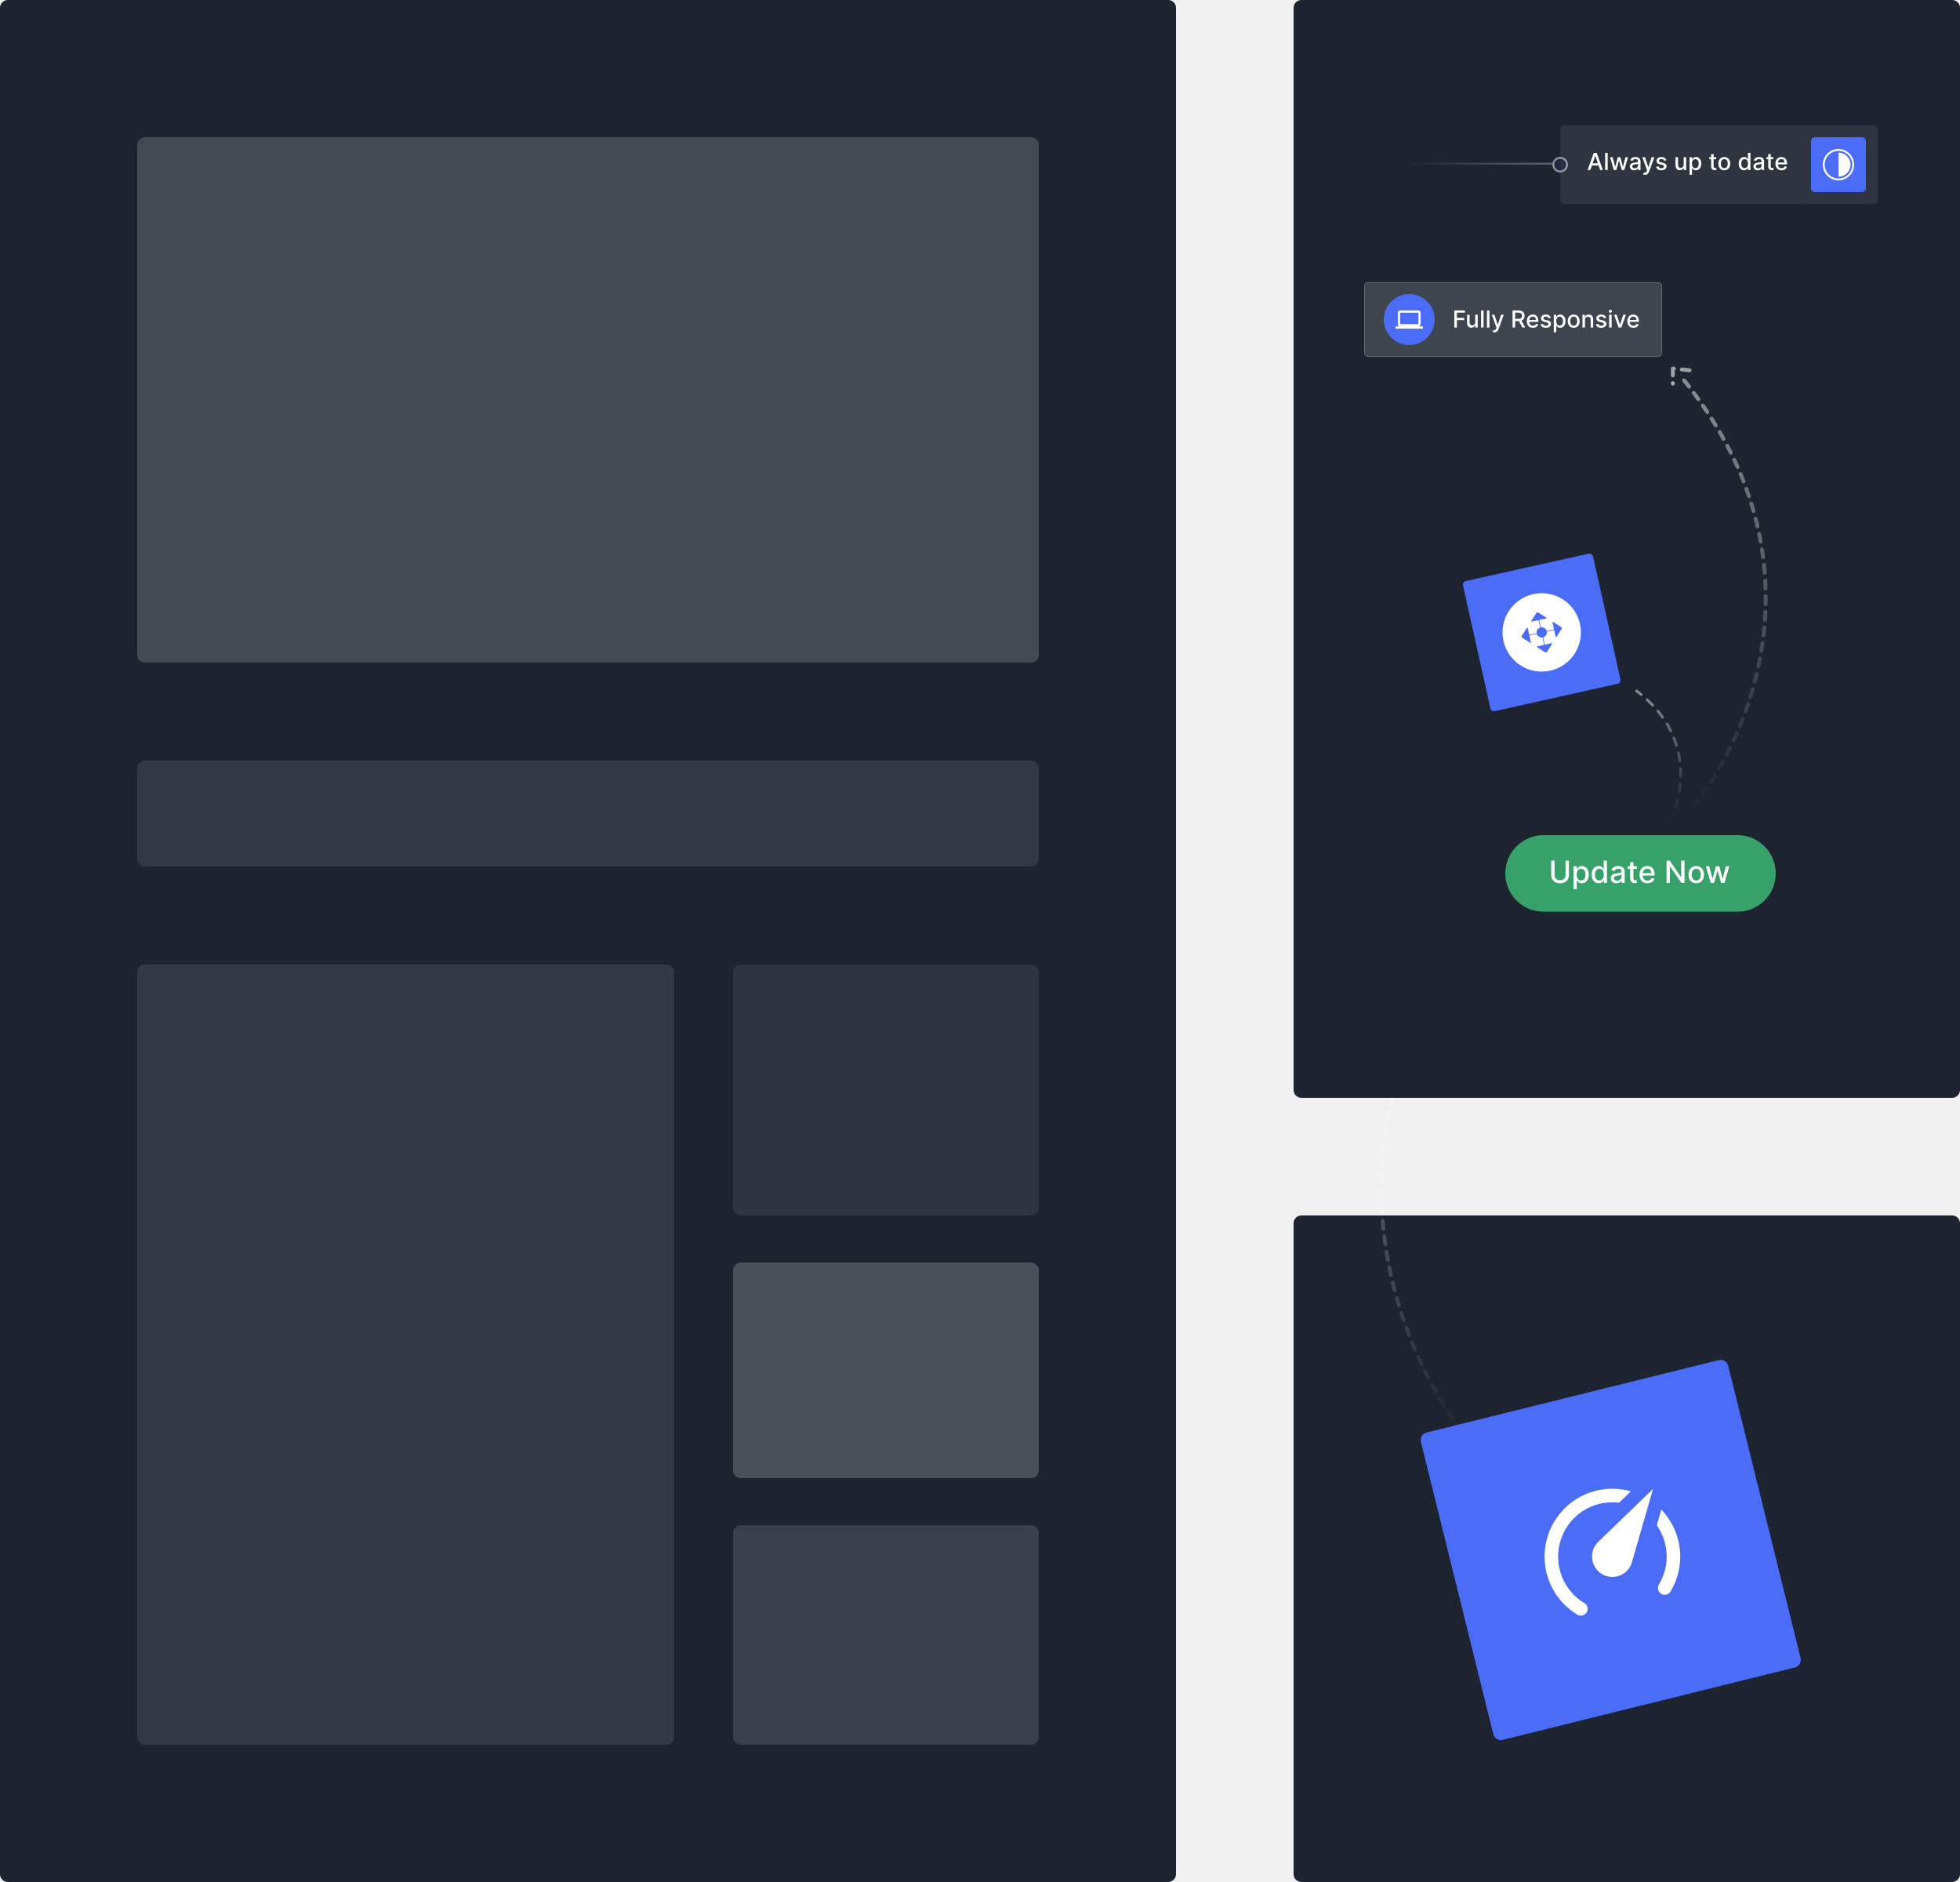
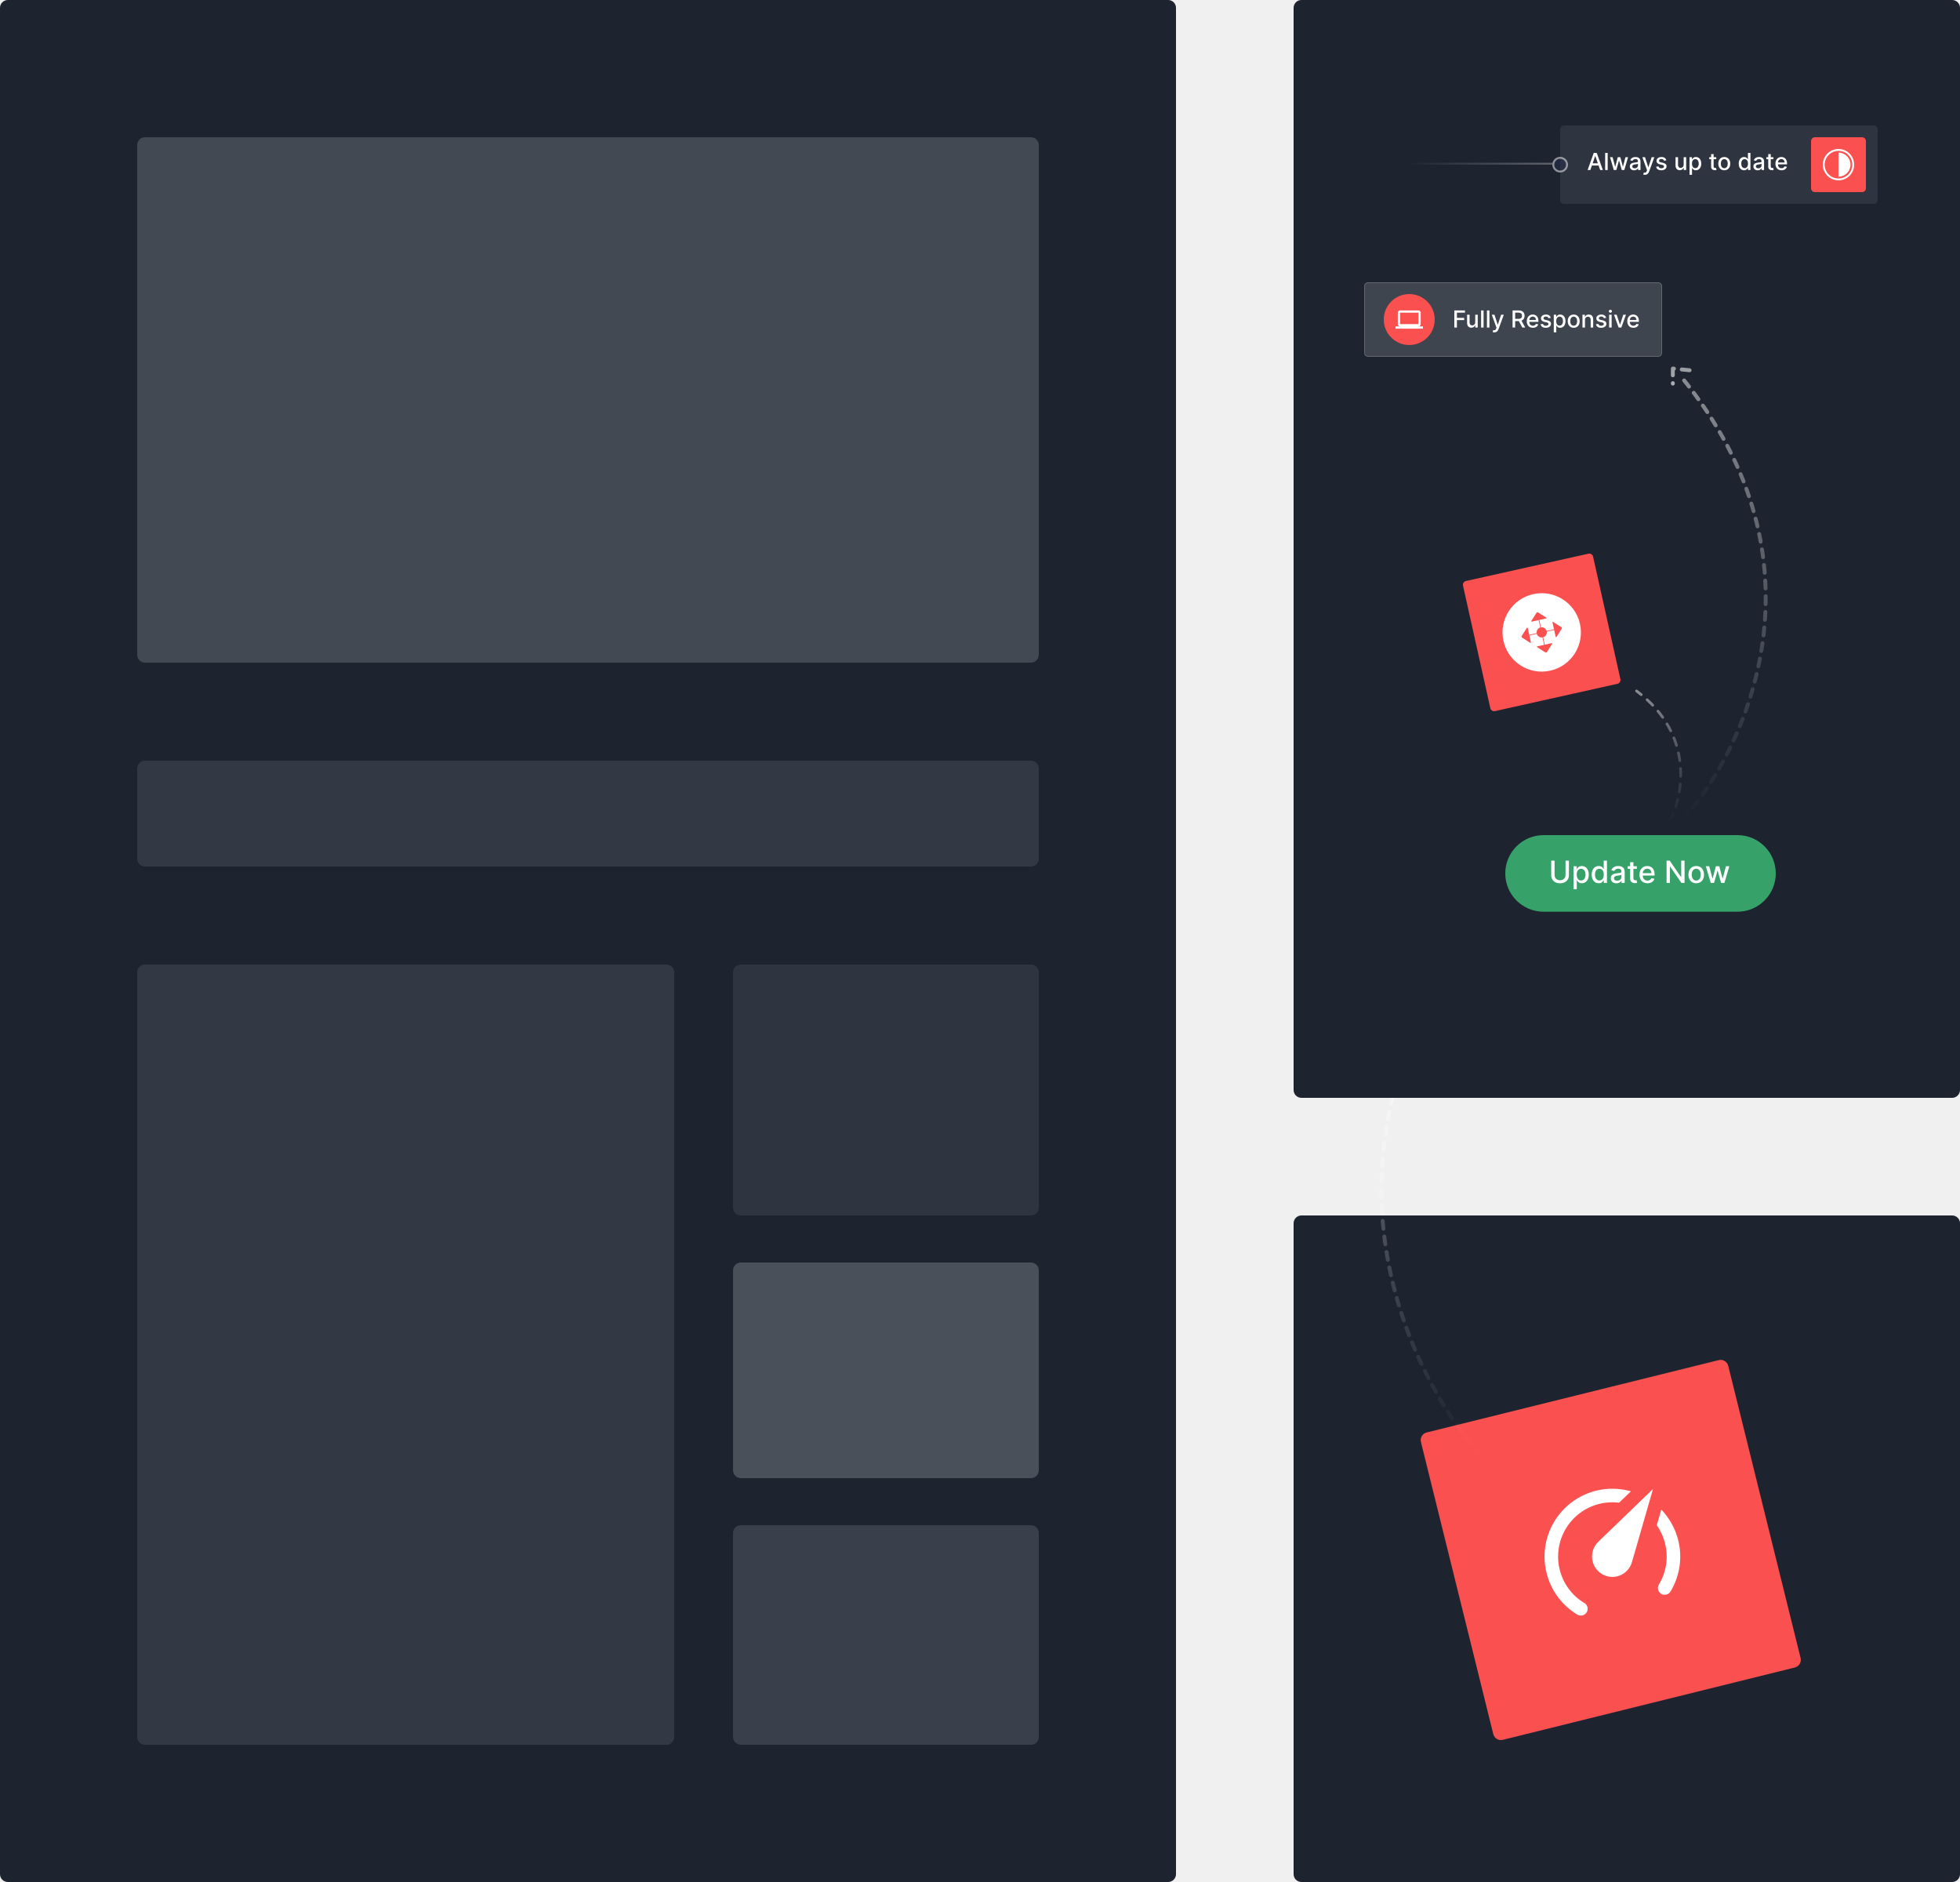
<svg xmlns="http://www.w3.org/2000/svg" width="500" height="480" viewBox="0 0 500 480" fill="none">
  <rect x="330" y="310" width="170" height="170" rx="2" fill="#1D2430" />
-   <rect x="362" y="365.831" width="80.765" height="80.765" rx="2" transform="rotate(-13.9128 362 365.831)" fill="#4A6CF7" />
+   <rect x="362" y="365.831" width="80.765" height="80.765" rx="2" transform="rotate(-13.9128 362 365.831)" fill="#fa5050" />
  <path d="M412.572 402.039C411.235 402.37 409.822 402.156 408.643 401.445C407.464 400.734 406.615 399.584 406.284 398.247C405.818 396.366 406.435 394.466 407.718 393.239L421.691 379.757L416.388 398.152C415.956 400.006 414.538 401.552 412.572 402.039ZM407.162 380.2C410.203 379.447 413.25 379.583 416.061 380.349L413.037 383.256C411.434 383.047 409.675 383.144 407.995 383.56C404.43 384.443 401.363 386.705 399.467 389.85C397.571 392.995 397.002 396.764 397.884 400.328C398.804 404.041 401.131 407.03 404.167 408.846L404.183 408.842C405.001 409.334 405.263 410.393 404.77 411.21C404.277 412.028 403.202 412.294 402.389 411.818C398.595 409.531 395.673 405.797 394.525 401.16C393.421 396.705 394.132 391.994 396.502 388.063C398.873 384.132 402.707 381.304 407.162 380.2ZM428.123 392.838C429.271 397.474 428.43 402.14 426.143 405.934C425.646 406.735 424.587 406.997 423.77 406.504C422.952 406.011 422.69 404.953 423.183 404.135C425.016 401.096 425.683 397.382 424.763 393.67C424.347 391.99 423.612 390.389 422.649 389.023L423.808 384.992C425.826 387.166 427.365 389.78 428.123 392.838Z" fill="white" />
  <rect width="300" height="480" rx="2" fill="#1D2430" />
  <rect x="35" y="35" width="230" height="134" rx="2" fill="white" fill-opacity="0.17" />
  <rect opacity="0.1" x="35" y="194" width="230" height="27" rx="2" fill="white" />
  <rect opacity="0.1" x="35" y="246" width="137" height="199" rx="2" fill="white" />
  <rect opacity="0.08" x="187" y="246" width="78" height="64" rx="2" fill="white" />
  <rect opacity="0.2" x="187" y="322" width="78" height="55" rx="2" fill="white" />
  <rect opacity="0.2" x="187" y="389" width="78" height="56" rx="2" fill="white" fill-opacity="0.65" />
  <path d="M377.795 371.295C358.482 349.772 331.574 292.451 378.448 235.357" stroke="url(#paint0_linear_50_445)" stroke-linecap="round" stroke-linejoin="round" stroke-dasharray="2 2" />
  <path d="M375.753 233.513L380.883 233V237.617" stroke="url(#paint1_linear_50_445)" stroke-linecap="round" stroke-linejoin="round" stroke-dasharray="2 2" />
  <rect x="330" width="170" height="280" rx="2" fill="#1D2430" />
  <rect x="384" y="213" width="69" height="19.528" rx="9.764" fill="#36A269" />
  <path d="M399.37 219.509V223.177C399.37 223.948 398.838 224.502 397.972 224.502C397.109 224.502 396.574 223.948 396.574 223.177V219.509H395.717V223.246C395.717 224.439 396.61 225.285 397.972 225.285C399.334 225.285 400.23 224.439 400.23 223.246V219.509H399.37Z" fill="white" />
  <path d="M401.41 226.788H402.239V224.527H402.289C402.439 224.799 402.744 225.274 403.521 225.274C404.553 225.274 405.302 224.447 405.302 223.068C405.302 221.687 404.541 220.874 403.512 220.874C402.722 220.874 402.436 221.357 402.289 221.62H402.22V220.93H401.41V226.788ZM402.222 223.06C402.222 222.17 402.611 221.579 403.335 221.579C404.087 221.579 404.464 222.214 404.464 223.06C404.464 223.914 404.075 224.566 403.335 224.566C402.622 224.566 402.222 223.956 402.222 223.06Z" fill="white" />
  <path d="M407.826 225.274C408.602 225.274 408.908 224.799 409.057 224.527H409.127V225.19H409.937V219.509H409.107V221.62H409.057C408.908 221.357 408.625 220.874 407.831 220.874C406.802 220.874 406.045 221.687 406.045 223.068C406.045 224.447 406.791 225.274 407.826 225.274ZM408.009 224.566C407.268 224.566 406.883 223.914 406.883 223.06C406.883 222.214 407.26 221.579 408.009 221.579C408.733 221.579 409.121 222.17 409.121 223.06C409.121 223.956 408.725 224.566 408.009 224.566Z" fill="white" />
  <path d="M412.36 225.285C413.065 225.285 413.462 224.927 413.62 224.608H413.653V225.19H414.463V222.361C414.463 221.121 413.487 220.874 412.81 220.874C412.039 220.874 411.329 221.185 411.051 221.962L411.831 222.139C411.953 221.837 412.263 221.545 412.821 221.545C413.356 221.545 413.631 221.826 413.631 222.308V222.328C413.631 222.63 413.32 222.624 412.555 222.713C411.747 222.808 410.921 223.018 410.921 223.986C410.921 224.824 411.55 225.285 412.36 225.285ZM412.541 224.619C412.072 224.619 411.734 224.408 411.734 223.998C411.734 223.554 412.127 223.396 412.607 223.332C412.876 223.296 413.514 223.224 413.634 223.104V223.654C413.634 224.158 413.231 224.619 412.541 224.619Z" fill="white" />
  <path d="M417.557 220.93H416.683V219.909H415.853V220.93H415.229V221.595H415.853V224.111C415.851 224.885 416.442 225.26 417.096 225.246C417.36 225.243 417.537 225.193 417.634 225.157L417.485 224.472C417.429 224.483 417.326 224.508 417.193 224.508C416.924 224.508 416.683 224.419 416.683 223.939V221.595H417.557V220.93Z" fill="white" />
  <path d="M420.265 225.276C421.194 225.276 421.851 224.819 422.04 224.125L421.255 223.984C421.105 224.386 420.745 224.591 420.273 224.591C419.563 224.591 419.086 224.131 419.064 223.31H422.093V223.016C422.093 221.476 421.172 220.874 420.206 220.874C419.019 220.874 418.237 221.778 418.237 223.088C418.237 224.411 419.008 225.276 420.265 225.276ZM419.066 222.688C419.1 222.084 419.538 221.559 420.212 221.559C420.856 221.559 421.277 222.036 421.28 222.688H419.066Z" fill="white" />
  <path d="M429.732 219.509H428.883V223.681H428.83L425.94 219.509H425.147V225.19H426.004V221.024H426.057L428.944 225.19H429.732V219.509Z" fill="white" />
  <path d="M432.71 225.276C433.912 225.276 434.697 224.397 434.697 223.079C434.697 221.753 433.912 220.874 432.71 220.874C431.509 220.874 430.724 221.753 430.724 223.079C430.724 224.397 431.509 225.276 432.71 225.276ZM432.713 224.58C431.928 224.58 431.562 223.895 431.562 223.077C431.562 222.261 431.928 221.568 432.713 221.568C433.493 221.568 433.859 222.261 433.859 223.077C433.859 223.895 433.493 224.58 432.713 224.58Z" fill="white" />
  <path d="M436.416 225.19H437.26L438.125 222.114H438.189L439.054 225.19H439.9L441.151 220.93H440.294L439.465 224.045H439.423L438.591 220.93H437.734L436.896 224.059H436.855L436.02 220.93H435.163L436.416 225.19Z" fill="white" />
  <path d="M429.313 209C445.373 191.102 467.749 143.437 428.77 95.96" stroke="url(#paint2_linear_50_445)" stroke-linecap="round" stroke-linejoin="round" stroke-dasharray="2 2" />
  <path d="M431.011 94.427L426.746 94V97.839" stroke="url(#paint3_linear_50_445)" stroke-linecap="round" stroke-linejoin="round" stroke-dasharray="2 2" />
  <path d="M425.919 209.552C429.35 203.094 432.466 187.389 417.488 176.228" stroke="url(#paint4_linear_50_445)" stroke-width="0.7" stroke-linecap="round" stroke-linejoin="round" stroke-dasharray="2 2" />
  <rect x="348" y="72" width="76" height="19" rx="1" fill="white" fill-opacity="0.15" />
  <rect x="348.1" y="72.1" width="75.8" height="18.8" rx="0.9" stroke="white" stroke-opacity="0.19" stroke-width="0.2" />
  <path d="M371 83.538H371.658V81.636H373.512V81.071H371.658V79.742H373.706V79.175H371V83.538Z" fill="white" />
  <path d="M376.333 82.181C376.335 82.737 375.921 83.001 375.563 83.001C375.169 83.001 374.896 82.716 374.896 82.271V80.266H374.259V82.347C374.259 83.159 374.705 83.581 375.333 83.581C375.825 83.581 376.16 83.321 376.311 82.972H376.345V83.538H376.972V80.266H376.333V82.181Z" fill="white" />
  <path d="M378.465 79.175H377.828V83.538H378.465V79.175Z" fill="white" />
  <path d="M379.959 79.175H379.322V83.538H379.959V79.175Z" fill="white" />
  <path d="M381.219 84.766C381.745 84.766 382.077 84.491 382.267 83.975L383.62 80.272L382.932 80.266L382.103 82.805H382.069L381.24 80.266H380.558L381.756 83.581L381.677 83.798C381.515 84.233 381.287 84.269 380.938 84.173L380.784 84.695C380.861 84.729 381.027 84.766 381.219 84.766Z" fill="white" />
  <path d="M385.859 83.538H386.518V81.887H387.413C387.428 81.887 387.44 81.887 387.455 81.887L388.342 83.538H389.092L388.124 81.772C388.659 81.574 388.925 81.129 388.925 80.543C388.925 79.739 388.427 79.175 387.415 79.175H385.859V83.538ZM386.518 81.32V79.739H387.344C387.994 79.739 388.263 80.048 388.263 80.543C388.263 81.035 387.994 81.32 387.353 81.32H386.518Z" fill="white" />
  <path d="M391.045 83.604C391.759 83.604 392.264 83.253 392.409 82.72L391.806 82.612C391.691 82.921 391.414 83.078 391.051 83.078C390.506 83.078 390.139 82.724 390.122 82.094H392.449V81.868C392.449 80.685 391.742 80.223 391 80.223C390.088 80.223 389.487 80.918 389.487 81.923C389.487 82.94 390.08 83.604 391.045 83.604ZM390.124 81.617C390.15 81.152 390.487 80.749 391.004 80.749C391.499 80.749 391.823 81.116 391.825 81.617H390.124Z" fill="white" />
  <path d="M395.608 81.065C395.476 80.555 395.078 80.223 394.37 80.223C393.631 80.223 393.107 80.613 393.107 81.192C393.107 81.657 393.388 81.966 394.002 82.102L394.556 82.224C394.871 82.294 395.018 82.435 395.018 82.639C395.018 82.893 394.748 83.091 394.33 83.091C393.949 83.091 393.703 82.927 393.627 82.605L393.011 82.699C393.118 83.278 393.599 83.604 394.334 83.604C395.125 83.604 395.672 83.185 395.672 82.592C395.672 82.13 395.378 81.844 394.777 81.706L394.257 81.587C393.897 81.501 393.742 81.38 393.744 81.158C393.742 80.907 394.015 80.728 394.377 80.728C394.773 80.728 394.956 80.947 395.031 81.167L395.608 81.065Z" fill="white" />
  <path d="M396.373 84.766H397.01V83.029H397.048C397.163 83.238 397.398 83.602 397.994 83.602C398.787 83.602 399.362 82.967 399.362 81.908C399.362 80.847 398.778 80.223 397.988 80.223C397.381 80.223 397.161 80.594 397.048 80.796H396.995V80.266H396.373V84.766ZM396.997 81.902C396.997 81.218 397.295 80.764 397.851 80.764C398.429 80.764 398.719 81.252 398.719 81.902C398.719 82.558 398.42 83.059 397.851 83.059C397.304 83.059 396.997 82.59 396.997 81.902Z" fill="white" />
  <path d="M401.454 83.604C402.377 83.604 402.98 82.929 402.98 81.917C402.98 80.898 402.377 80.223 401.454 80.223C400.532 80.223 399.929 80.898 399.929 81.917C399.929 82.929 400.532 83.604 401.454 83.604ZM401.456 83.07C400.854 83.07 400.572 82.543 400.572 81.915C400.572 81.288 400.854 80.756 401.456 80.756C402.055 80.756 402.336 81.288 402.336 81.915C402.336 82.543 402.055 83.07 401.456 83.07Z" fill="white" />
  <path d="M404.328 81.595C404.328 81.073 404.648 80.775 405.091 80.775C405.523 80.775 405.786 81.058 405.786 81.533V83.538H406.423V81.457C406.423 80.647 405.977 80.223 405.308 80.223C404.816 80.223 404.494 80.451 404.343 80.798H404.303V80.266H403.691V83.538H404.328V81.595Z" fill="white" />
  <path d="M409.729 81.065C409.597 80.555 409.199 80.223 408.491 80.223C407.752 80.223 407.228 80.613 407.228 81.192C407.228 81.657 407.509 81.966 408.123 82.102L408.677 82.224C408.992 82.294 409.139 82.435 409.139 82.639C409.139 82.893 408.869 83.091 408.451 83.091C408.07 83.091 407.825 82.927 407.748 82.605L407.132 82.699C407.239 83.278 407.72 83.604 408.455 83.604C409.246 83.604 409.793 83.185 409.793 82.592C409.793 82.13 409.499 81.844 408.898 81.706L408.379 81.587C408.018 81.501 407.863 81.38 407.865 81.158C407.863 80.907 408.136 80.728 408.498 80.728C408.894 80.728 409.077 80.947 409.152 81.167L409.729 81.065Z" fill="white" />
  <path d="M410.494 83.538H411.131V80.266H410.494V83.538ZM410.816 79.761C411.035 79.761 411.218 79.59 411.218 79.381C411.218 79.173 411.035 79 410.816 79C410.594 79 410.413 79.173 410.413 79.381C410.413 79.59 410.594 79.761 410.816 79.761Z" fill="white" />
  <path d="M414.788 80.266H414.104L413.277 82.784H413.243L412.414 80.266H411.73L412.919 83.538H413.601L414.788 80.266Z" fill="white" />
  <path d="M416.68 83.604C417.393 83.604 417.898 83.253 418.043 82.72L417.44 82.612C417.325 82.921 417.048 83.078 416.686 83.078C416.141 83.078 415.774 82.724 415.757 82.094H418.084V81.868C418.084 80.685 417.376 80.223 416.635 80.223C415.723 80.223 415.122 80.918 415.122 81.923C415.122 82.94 415.714 83.604 416.68 83.604ZM415.759 81.617C415.785 81.152 416.121 80.749 416.639 80.749C417.134 80.749 417.457 81.116 417.46 81.617H415.759Z" fill="white" />
-   <circle cx="359.5" cy="81.5" r="6.5" fill="#4A6CF7" />
+   <circle cx="359.5" cy="81.5" r="6.5" fill="#fa5050" />
  <path d="M357.167 79.75H361.833V82.667H357.167V79.75ZM361.833 83.25C361.988 83.25 362.136 83.189 362.246 83.079C362.355 82.97 362.417 82.821 362.417 82.667V79.75C362.417 79.426 362.154 79.167 361.833 79.167H357.167C356.843 79.167 356.583 79.426 356.583 79.75V82.667C356.583 82.821 356.645 82.97 356.754 83.079C356.864 83.189 357.012 83.25 357.167 83.25H356V83.833H363V83.25H361.833Z" fill="white" />
-   <rect x="373" y="148.4" width="34" height="34" rx="1" transform="rotate(-12.5713 373 148.4)" fill="#4A6CF7" />
+   <rect x="373" y="148.4" width="34" height="34" rx="1" transform="rotate(-12.5713 373 148.4)" fill="#fa5050" />
  <circle cx="393.293" cy="161.293" r="10" transform="rotate(-12.5713 393.293 161.293)" fill="white" />
  <g clip-path="url(#clip0_50_445)">
-     <path d="M398.281 159.94L396.256 158.654C396.106 158.558 396.015 158.621 396.054 158.796L396.433 160.496L394.539 160.919C394.355 160.293 393.738 159.901 393.094 160L392.675 158.119L394.375 157.74C394.55 157.701 394.569 157.593 394.418 157.497L392.393 156.21C392.242 156.115 392.043 156.159 391.948 156.309L390.661 158.335C390.565 158.485 390.629 158.576 390.803 158.537L392.504 158.158L392.923 160.037C392.298 160.222 391.905 160.838 392.005 161.483L390.111 161.905L389.732 160.206C389.693 160.031 389.584 160.012 389.489 160.163L388.202 162.188C388.106 162.338 388.151 162.538 388.301 162.633L390.326 163.92C390.477 164.015 390.567 163.952 390.528 163.778L390.149 162.076L392.04 161.654C392.225 162.279 392.842 162.672 393.486 162.572L393.908 164.464L392.208 164.843C392.034 164.882 392.015 164.991 392.165 165.086L394.191 166.373C394.341 166.468 394.54 166.424 394.636 166.274L395.923 164.248C396.018 164.098 395.955 164.007 395.78 164.046L394.082 164.425L393.661 162.536C394.286 162.351 394.678 161.735 394.579 161.091L396.471 160.669L396.85 162.369C396.889 162.544 396.997 162.563 397.093 162.412L398.38 160.387C398.476 160.236 398.432 160.036 398.281 159.94Z" fill="#4A6CF7" />
+     <path d="M398.281 159.94L396.256 158.654C396.106 158.558 396.015 158.621 396.054 158.796L396.433 160.496L394.539 160.919C394.355 160.293 393.738 159.901 393.094 160L392.675 158.119L394.375 157.74C394.55 157.701 394.569 157.593 394.418 157.497L392.393 156.21C392.242 156.115 392.043 156.159 391.948 156.309L390.661 158.335C390.565 158.485 390.629 158.576 390.803 158.537L392.504 158.158L392.923 160.037C392.298 160.222 391.905 160.838 392.005 161.483L390.111 161.905L389.732 160.206C389.693 160.031 389.584 160.012 389.489 160.163L388.202 162.188C388.106 162.338 388.151 162.538 388.301 162.633L390.326 163.92C390.477 164.015 390.567 163.952 390.528 163.778L390.149 162.076L392.04 161.654C392.225 162.279 392.842 162.672 393.486 162.572L393.908 164.464L392.208 164.843C392.034 164.882 392.015 164.991 392.165 165.086L394.191 166.373C394.341 166.468 394.54 166.424 394.636 166.274L395.923 164.248C396.018 164.098 395.955 164.007 395.78 164.046L394.082 164.425L393.661 162.536C394.286 162.351 394.678 161.735 394.579 161.091L396.471 160.669L396.85 162.369C396.889 162.544 396.997 162.563 397.093 162.412L398.38 160.387C398.476 160.236 398.432 160.036 398.281 159.94Z" fill="#fa5050" />
  </g>
  <g opacity="0.08">
    <rect x="398" y="32" width="81" height="20" rx="1" fill="white" />
    <rect x="398.1" y="32.1" width="80.8" height="19.8" rx="0.9" stroke="white" stroke-opacity="0.19" stroke-width="0.2" />
  </g>
-   <rect x="462" y="35" width="14" height="14" rx="1" fill="#4A6CF7" />
+   <rect x="462" y="35" width="14" height="14" rx="1" fill="#fa5050" />
  <path d="M468.998 38C466.791 38 465 39.791 465 41.998C465 44.209 466.791 46 468.998 46C471.209 46 473 44.209 473 41.998C473 39.791 471.209 38 468.998 38ZM469 45.524C467.054 45.524 465.476 43.946 465.476 42C465.476 40.054 467.054 38.476 469 38.476C470.946 38.476 472.524 40.054 472.524 42C472.524 43.946 470.946 45.524 469 45.524ZM469 38.928V45.069C470.694 45.069 472.071 43.692 472.071 41.998C472.071 40.308 470.694 38.928 469 38.928Z" fill="white" />
  <path d="M405.699 43.364L406.099 42.209H407.804L408.202 43.364H408.901L407.331 39H406.57L405 43.364H405.699ZM406.291 41.655L406.935 39.793H406.969L407.612 41.655H406.291Z" fill="white" />
  <path d="M410.117 39H409.48V43.364H410.117V39Z" fill="white" />
  <path d="M411.684 43.364H412.332L412.996 41.001H413.045L413.71 43.364H414.36L415.321 40.091H414.663L414.026 42.484H413.994L413.354 40.091H412.696L412.053 42.494H412.021L411.379 40.091H410.721L411.684 43.364Z" fill="white" />
  <path d="M416.878 43.436C417.419 43.436 417.724 43.161 417.845 42.916H417.871V43.364H418.493V41.19C418.493 40.238 417.743 40.048 417.223 40.048C416.631 40.048 416.085 40.287 415.872 40.883L416.471 41.02C416.565 40.788 416.803 40.564 417.232 40.564C417.643 40.564 417.854 40.779 417.854 41.15V41.165C417.854 41.397 417.615 41.393 417.027 41.461C416.407 41.533 415.772 41.695 415.772 42.439C415.772 43.082 416.256 43.436 416.878 43.436ZM417.017 42.925C416.656 42.925 416.396 42.763 416.396 42.447C416.396 42.106 416.699 41.985 417.068 41.936C417.274 41.908 417.764 41.853 417.856 41.761V42.183C417.856 42.571 417.547 42.925 417.017 42.925Z" fill="white" />
  <path d="M419.627 44.591C420.153 44.591 420.486 44.316 420.675 43.8L422.028 40.097L421.34 40.091L420.511 42.631H420.477L419.648 40.091H418.967L420.164 43.406L420.085 43.624C419.923 44.058 419.695 44.094 419.346 43.999L419.192 44.521C419.269 44.555 419.435 44.591 419.627 44.591Z" fill="white" />
  <path d="M425.081 40.89C424.949 40.381 424.551 40.048 423.843 40.048C423.104 40.048 422.58 40.438 422.58 41.018C422.58 41.482 422.861 41.791 423.475 41.928L424.029 42.049C424.344 42.119 424.491 42.26 424.491 42.465C424.491 42.718 424.22 42.916 423.803 42.916C423.421 42.916 423.176 42.752 423.1 42.43L422.484 42.524C422.59 43.104 423.072 43.43 423.807 43.43C424.597 43.43 425.145 43.01 425.145 42.418C425.145 41.955 424.851 41.67 424.25 41.531L423.73 41.412C423.37 41.327 423.215 41.205 423.217 40.984C423.215 40.732 423.487 40.553 423.85 40.553C424.246 40.553 424.429 40.773 424.504 40.992L425.081 40.89Z" fill="white" />
  <path d="M429.507 42.006C429.509 42.562 429.095 42.827 428.737 42.827C428.343 42.827 428.07 42.541 428.07 42.096V40.091H427.433V42.173C427.433 42.984 427.879 43.406 428.507 43.406C428.999 43.406 429.334 43.146 429.485 42.797H429.519V43.364H430.146V40.091H429.507V42.006Z" fill="white" />
  <path d="M431.002 44.591H431.639V42.854H431.677C431.792 43.063 432.027 43.428 432.623 43.428C433.416 43.428 433.991 42.793 433.991 41.734C433.991 40.673 433.407 40.048 432.617 40.048C432.01 40.048 431.79 40.419 431.677 40.621H431.624V40.091H431.002V44.591ZM431.626 41.727C431.626 41.043 431.924 40.59 432.48 40.59C433.058 40.59 433.348 41.077 433.348 41.727C433.348 42.383 433.049 42.884 432.48 42.884C431.933 42.884 431.626 42.416 431.626 41.727Z" fill="white" />
  <path d="M437.82 40.091H437.149V39.307H436.512V40.091H436.033V40.602H436.512V42.535C436.51 43.129 436.964 43.417 437.467 43.406C437.669 43.404 437.806 43.366 437.88 43.338L437.765 42.812C437.722 42.82 437.644 42.84 437.541 42.84C437.335 42.84 437.149 42.771 437.149 42.403V40.602H437.82V40.091Z" fill="white" />
  <path d="M439.869 43.43C440.791 43.43 441.394 42.754 441.394 41.742C441.394 40.724 440.791 40.048 439.869 40.048C438.946 40.048 438.343 40.724 438.343 41.742C438.343 42.754 438.946 43.43 439.869 43.43ZM439.871 42.895C439.268 42.895 438.987 42.369 438.987 41.74C438.987 41.114 439.268 40.581 439.871 40.581C440.469 40.581 440.751 41.114 440.751 41.74C440.751 42.369 440.469 42.895 439.871 42.895Z" fill="white" />
  <path d="M444.918 43.428C445.515 43.428 445.749 43.063 445.864 42.854H445.918V43.364H446.54V39H445.903V40.621H445.864C445.749 40.419 445.532 40.048 444.923 40.048C444.132 40.048 443.55 40.673 443.55 41.734C443.55 42.793 444.124 43.428 444.918 43.428ZM445.059 42.884C444.49 42.884 444.194 42.383 444.194 41.727C444.194 41.077 444.484 40.59 445.059 40.59C445.615 40.59 445.913 41.043 445.913 41.727C445.913 42.416 445.609 42.884 445.059 42.884Z" fill="white" />
  <path d="M448.401 43.436C448.943 43.436 449.247 43.161 449.369 42.916H449.394V43.364H450.017V41.19C450.017 40.238 449.267 40.048 448.747 40.048C448.154 40.048 447.609 40.287 447.396 40.883L447.994 41.02C448.088 40.788 448.327 40.564 448.755 40.564C449.166 40.564 449.377 40.779 449.377 41.15V41.165C449.377 41.397 449.139 41.393 448.551 41.461C447.931 41.533 447.296 41.695 447.296 42.439C447.296 43.082 447.779 43.436 448.401 43.436ZM448.54 42.925C448.18 42.925 447.92 42.763 447.92 42.447C447.92 42.106 448.222 41.985 448.591 41.936C448.798 41.908 449.288 41.853 449.379 41.761V42.183C449.379 42.571 449.07 42.925 448.54 42.925Z" fill="white" />
  <path d="M452.393 40.091H451.722V39.307H451.085V40.091H450.605V40.602H451.085V42.535C451.082 43.129 451.536 43.417 452.039 43.406C452.241 43.404 452.378 43.366 452.452 43.338L452.337 42.812C452.295 42.82 452.216 42.84 452.114 42.84C451.907 42.84 451.722 42.771 451.722 42.403V40.602H452.393V40.091Z" fill="white" />
  <path d="M454.473 43.43C455.187 43.43 455.692 43.078 455.836 42.545L455.233 42.437C455.118 42.746 454.841 42.903 454.479 42.903C453.934 42.903 453.567 42.55 453.55 41.919H455.877V41.693C455.877 40.511 455.17 40.048 454.428 40.048C453.516 40.048 452.915 40.743 452.915 41.749C452.915 42.765 453.508 43.43 454.473 43.43ZM453.552 41.442C453.578 40.977 453.915 40.575 454.432 40.575C454.927 40.575 455.251 40.941 455.253 41.442H453.552Z" fill="white" />
  <circle opacity="0.5" cx="398" cy="42" r="1.75" fill="#282C4D" stroke="white" stroke-width="0.5" />
  <line x1="347" y1="41.75" x2="396" y2="41.75" stroke="url(#paint5_linear_50_445)" stroke-width="0.5" />
  <defs>
    <linearGradient id="paint0_linear_50_445" x1="374.3" y1="234.975" x2="361.897" y2="369.833" gradientUnits="userSpaceOnUse">
      <stop stop-color="white" stop-opacity="0.48" />
      <stop offset="1" stop-color="white" stop-opacity="0" />
    </linearGradient>
    <linearGradient id="paint1_linear_50_445" x1="378.318" y1="233" x2="378.318" y2="237.617" gradientUnits="userSpaceOnUse">
      <stop stop-color="white" stop-opacity="0.55" />
      <stop offset="1" stop-color="white" stop-opacity="0.62" />
    </linearGradient>
    <linearGradient id="paint2_linear_50_445" x1="432.22" y1="95.642" x2="442.533" y2="207.784" gradientUnits="userSpaceOnUse">
      <stop stop-color="white" stop-opacity="0.48" />
      <stop offset="1" stop-color="white" stop-opacity="0" />
    </linearGradient>
    <linearGradient id="paint3_linear_50_445" x1="428.878" y1="94" x2="428.878" y2="97.839" gradientUnits="userSpaceOnUse">
      <stop stop-color="white" stop-opacity="0.55" />
      <stop offset="1" stop-color="white" stop-opacity="0.62" />
    </linearGradient>
    <linearGradient id="paint4_linear_50_445" x1="418.483" y1="175.882" x2="429.732" y2="208.225" gradientUnits="userSpaceOnUse">
      <stop stop-color="white" stop-opacity="0.48" />
      <stop offset="1" stop-color="white" stop-opacity="0" />
    </linearGradient>
    <linearGradient id="paint5_linear_50_445" x1="396" y1="42" x2="359.25" y2="42" gradientUnits="userSpaceOnUse">
      <stop stop-color="white" stop-opacity="0.28" />
      <stop offset="1" stop-color="white" stop-opacity="0" />
    </linearGradient>
    <clipPath id="clip0_50_445">
      <rect width="12" height="12" fill="white" transform="translate(386.13 156.742) rotate(-12.5713)" />
    </clipPath>
  </defs>
</svg>
